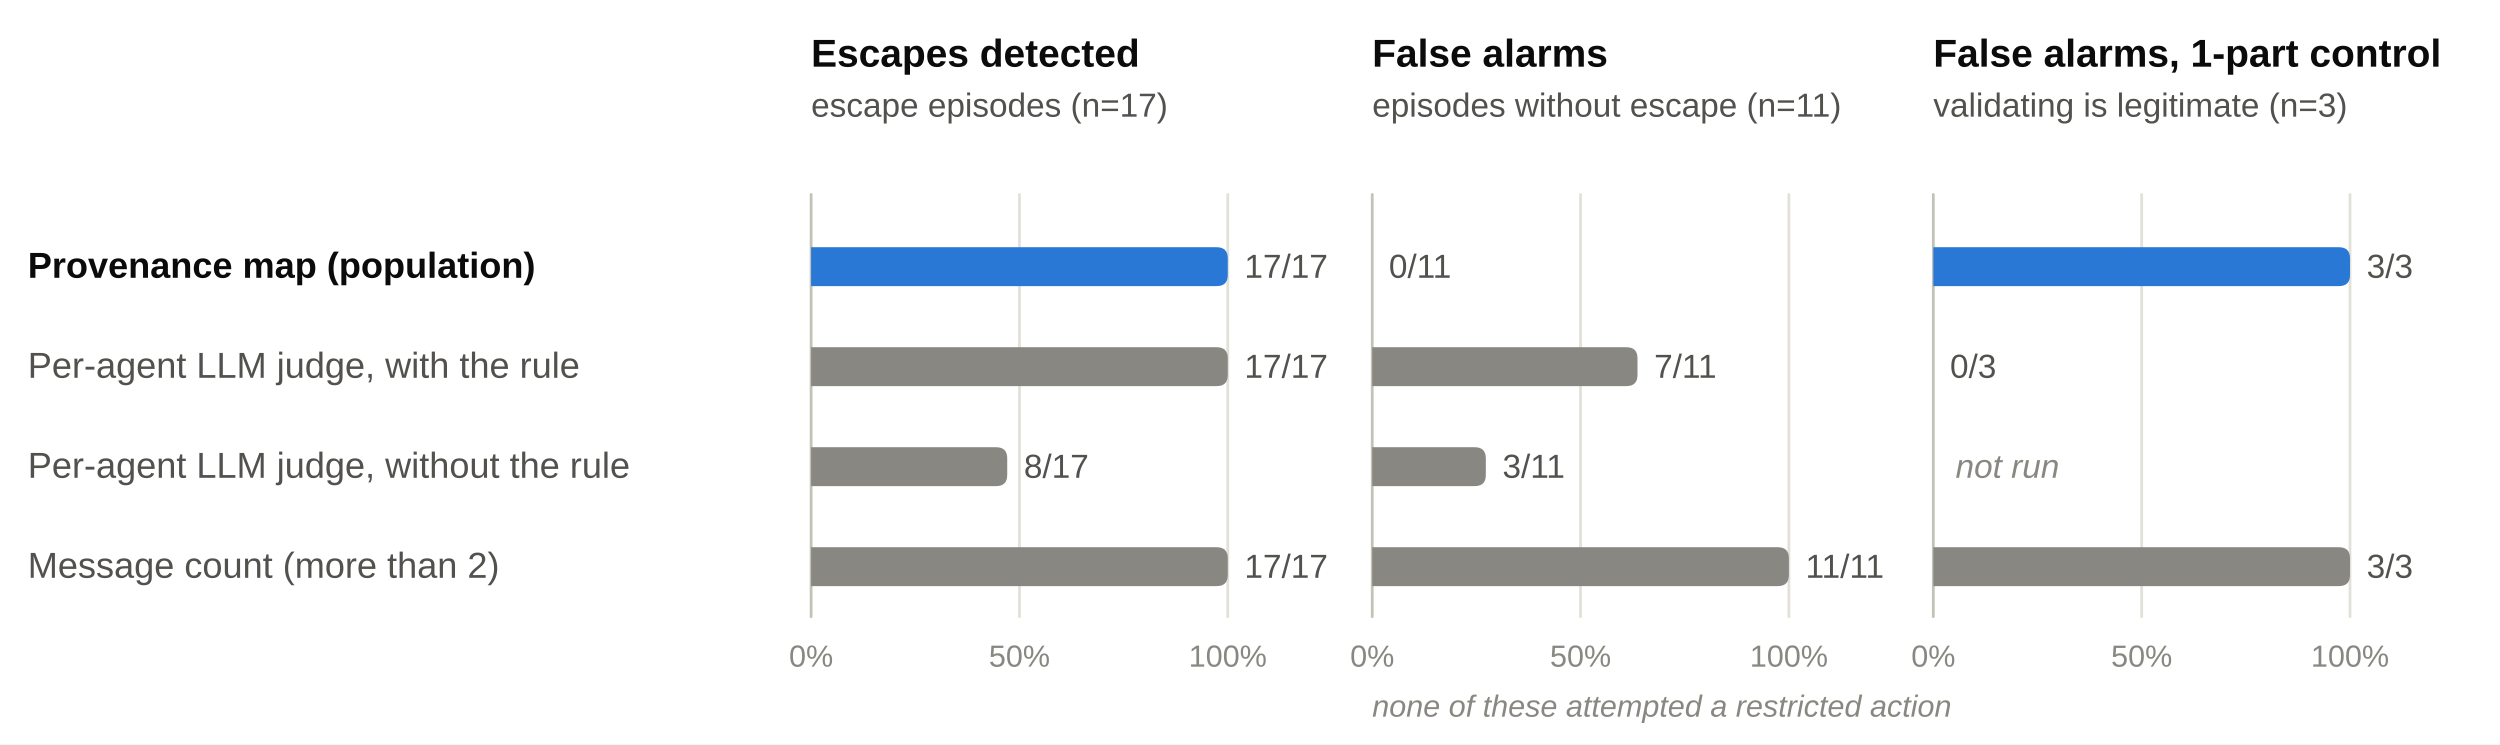
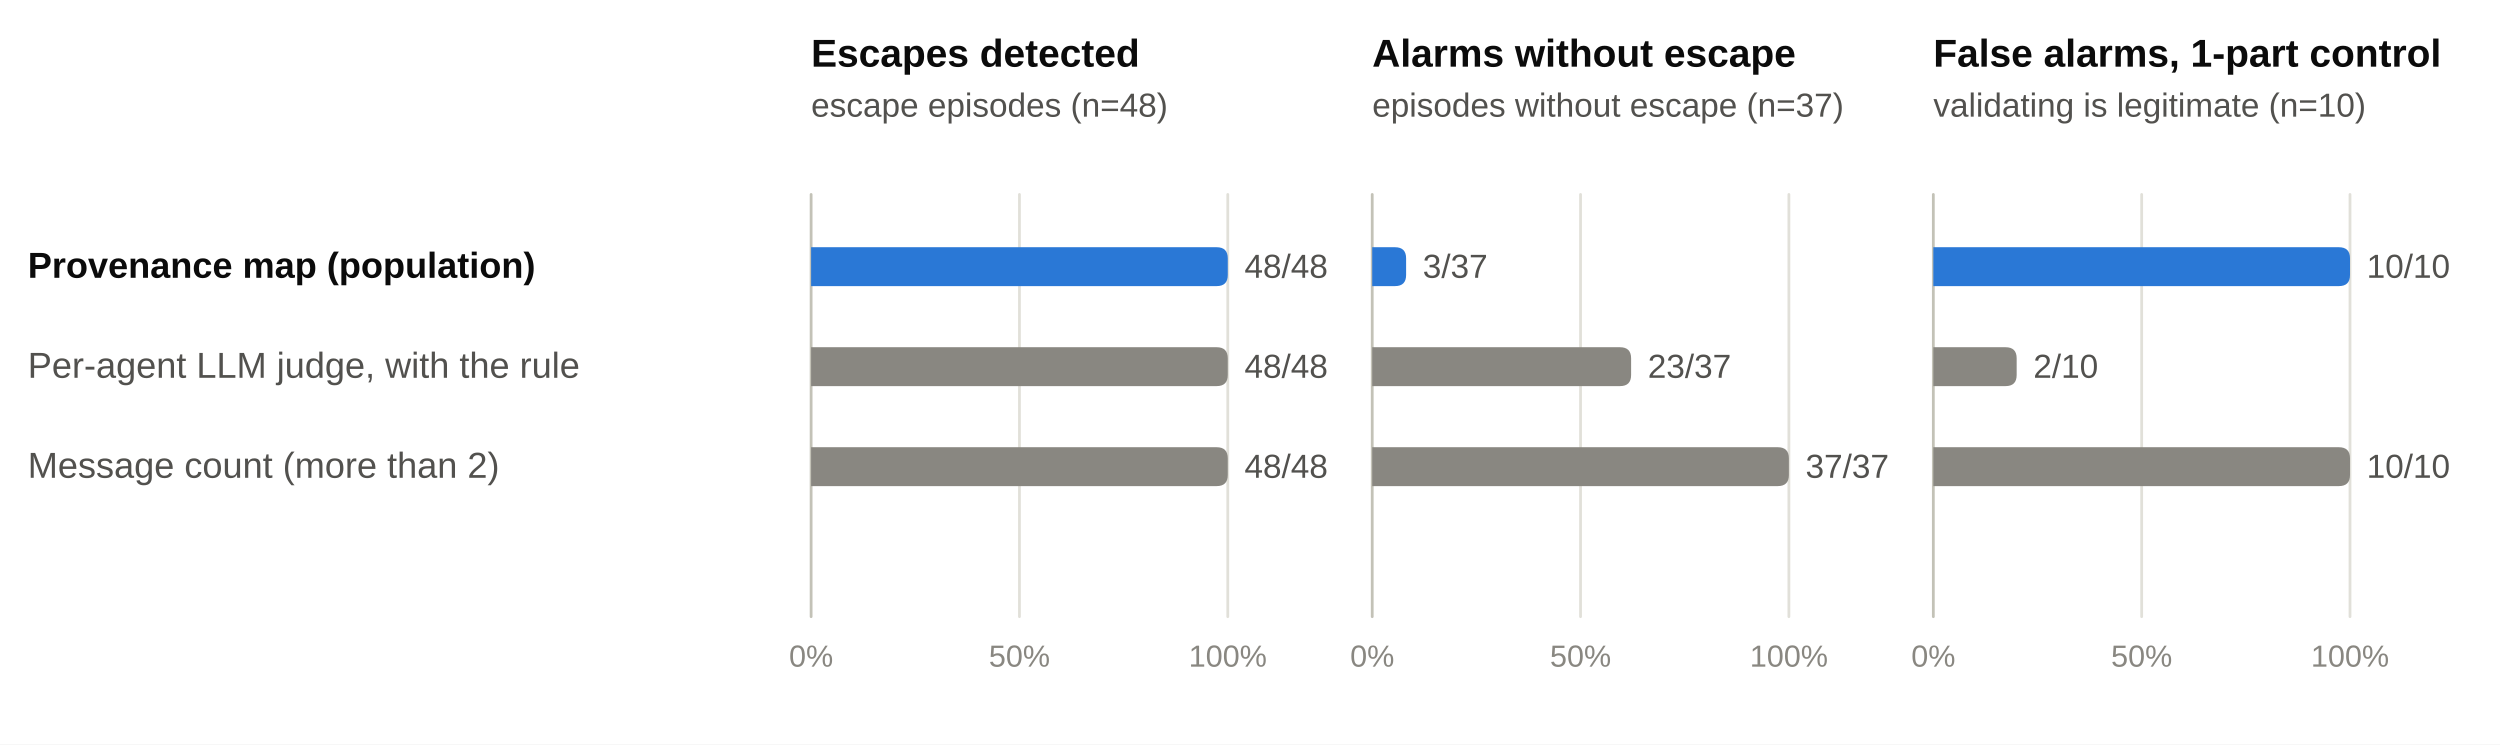
<svg xmlns="http://www.w3.org/2000/svg" width="900" height="268" viewBox="0 0 900 268" role="img" aria-label="Detection and false alarms by monitor">
  <rect width="900" height="268" fill="#ffffff" />
  <text x="10.0" y="100.0" font-family="'Segoe UI', Arial, Helvetica, sans-serif" font-size="13" font-weight="600" fill="#0b0b0b" text-anchor="start" xml:space="preserve">Provenance map (population)</text>
  <text x="10.0" y="136.0" font-family="'Segoe UI', Arial, Helvetica, sans-serif" font-size="13" font-weight="400" fill="#52514e" text-anchor="start" xml:space="preserve">Per-agent LLM judge, with the rule</text>
-   <text x="10.0" y="172.0" font-family="'Segoe UI', Arial, Helvetica, sans-serif" font-size="13" font-weight="400" fill="#52514e" text-anchor="start" xml:space="preserve">Per-agent LLM judge, without the rule</text>
-   <text x="10.0" y="208.0" font-family="'Segoe UI', Arial, Helvetica, sans-serif" font-size="13" font-weight="400" fill="#52514e" text-anchor="start" xml:space="preserve">Message count (more than 2)</text>
+   <text x="10.0" y="172.0" font-family="'Segoe UI', Arial, Helvetica, sans-serif" font-size="13" font-weight="400" fill="#52514e" text-anchor="start" xml:space="preserve">Message count (more than 2)</text>
  <text x="292.0" y="24.0" font-family="'Segoe UI', Arial, Helvetica, sans-serif" font-size="14" font-weight="600" fill="#0b0b0b" text-anchor="start" xml:space="preserve">Escapes detected</text>
-   <text x="292.0" y="42.0" font-family="'Segoe UI', Arial, Helvetica, sans-serif" font-size="12" font-weight="400" fill="#52514e" text-anchor="start" xml:space="preserve">escape episodes (n=17)</text>
+   <text x="292.0" y="42.0" font-family="'Segoe UI', Arial, Helvetica, sans-serif" font-size="12" font-weight="400" fill="#52514e" text-anchor="start" xml:space="preserve">escape episodes (n=48)</text>
  <line x1="292.0" y1="70.0" x2="292.0" y2="222.0" stroke="#c3c2b7" stroke-width="1" stroke-linecap="round" />
  <text x="292.0" y="240.0" font-family="'Segoe UI', Arial, Helvetica, sans-serif" font-size="11" font-weight="400" fill="#898781" text-anchor="middle" xml:space="preserve">0%</text>
  <text x="367.0" y="240.0" font-family="'Segoe UI', Arial, Helvetica, sans-serif" font-size="11" font-weight="400" fill="#898781" text-anchor="middle" xml:space="preserve">50%</text>
  <line x1="367.0" y1="70.0" x2="367.0" y2="222.0" stroke="#e1e0d9" stroke-width="1" stroke-linecap="round" />
  <text x="442.0" y="240.0" font-family="'Segoe UI', Arial, Helvetica, sans-serif" font-size="11" font-weight="400" fill="#898781" text-anchor="middle" xml:space="preserve">100%</text>
  <line x1="442.0" y1="70.0" x2="442.0" y2="222.0" stroke="#e1e0d9" stroke-width="1" stroke-linecap="round" />
  <path d="M292.0,89.0 H438.0 Q442.0,89.0 442.0,93.0 V99.0 Q442.0,103.0 438.0,103.0 H292.0 Z" fill="#2a78d6" />
-   <text x="448.0" y="100.0" font-family="'Segoe UI', Arial, Helvetica, sans-serif" font-size="12" font-weight="400" fill="#52514e" text-anchor="start" xml:space="preserve">17/17</text>
+   <text x="448.0" y="100.0" font-family="'Segoe UI', Arial, Helvetica, sans-serif" font-size="12" font-weight="400" fill="#52514e" text-anchor="start" xml:space="preserve">48/48</text>
  <path d="M292.0,125.0 H438.0 Q442.0,125.0 442.0,129.0 V135.0 Q442.0,139.0 438.0,139.0 H292.0 Z" fill="#898781" />
-   <text x="448.0" y="136.0" font-family="'Segoe UI', Arial, Helvetica, sans-serif" font-size="12" font-weight="400" fill="#52514e" text-anchor="start" xml:space="preserve">17/17</text>
-   <path d="M292.0,161.0 H358.6 Q362.6,161.0 362.6,165.0 V171.0 Q362.6,175.0 358.6,175.0 H292.0 Z" fill="#898781" />
-   <text x="368.6" y="172.0" font-family="'Segoe UI', Arial, Helvetica, sans-serif" font-size="12" font-weight="400" fill="#52514e" text-anchor="start" xml:space="preserve">8/17</text>
-   <path d="M292.0,197.0 H438.0 Q442.0,197.0 442.0,201.0 V207.0 Q442.0,211.0 438.0,211.0 H292.0 Z" fill="#898781" />
-   <text x="448.0" y="208.0" font-family="'Segoe UI', Arial, Helvetica, sans-serif" font-size="12" font-weight="400" fill="#52514e" text-anchor="start" xml:space="preserve">17/17</text>
-   <text x="494.0" y="24.0" font-family="'Segoe UI', Arial, Helvetica, sans-serif" font-size="14" font-weight="600" fill="#0b0b0b" text-anchor="start" xml:space="preserve">False alarms</text>
-   <text x="494.0" y="42.0" font-family="'Segoe UI', Arial, Helvetica, sans-serif" font-size="12" font-weight="400" fill="#52514e" text-anchor="start" xml:space="preserve">episodes without escape (n=11)</text>
+   <text x="448.0" y="136.0" font-family="'Segoe UI', Arial, Helvetica, sans-serif" font-size="12" font-weight="400" fill="#52514e" text-anchor="start" xml:space="preserve">48/48</text>
+   <path d="M292.0,161.0 H438.0 Q442.0,161.0 442.0,165.0 V171.0 Q442.0,175.0 438.0,175.0 H292.0 Z" fill="#898781" />
+   <text x="448.0" y="172.0" font-family="'Segoe UI', Arial, Helvetica, sans-serif" font-size="12" font-weight="400" fill="#52514e" text-anchor="start" xml:space="preserve">48/48</text>
+   <text x="494.0" y="24.0" font-family="'Segoe UI', Arial, Helvetica, sans-serif" font-size="14" font-weight="600" fill="#0b0b0b" text-anchor="start" xml:space="preserve">Alarms without escape</text>
+   <text x="494.0" y="42.0" font-family="'Segoe UI', Arial, Helvetica, sans-serif" font-size="12" font-weight="400" fill="#52514e" text-anchor="start" xml:space="preserve">episodes without escape (n=37)</text>
  <line x1="494.0" y1="70.0" x2="494.0" y2="222.0" stroke="#c3c2b7" stroke-width="1" stroke-linecap="round" />
  <text x="494.0" y="240.0" font-family="'Segoe UI', Arial, Helvetica, sans-serif" font-size="11" font-weight="400" fill="#898781" text-anchor="middle" xml:space="preserve">0%</text>
  <text x="569.0" y="240.0" font-family="'Segoe UI', Arial, Helvetica, sans-serif" font-size="11" font-weight="400" fill="#898781" text-anchor="middle" xml:space="preserve">50%</text>
  <line x1="569.0" y1="70.0" x2="569.0" y2="222.0" stroke="#e1e0d9" stroke-width="1" stroke-linecap="round" />
  <text x="644.0" y="240.0" font-family="'Segoe UI', Arial, Helvetica, sans-serif" font-size="11" font-weight="400" fill="#898781" text-anchor="middle" xml:space="preserve">100%</text>
  <line x1="644.0" y1="70.0" x2="644.0" y2="222.0" stroke="#e1e0d9" stroke-width="1" stroke-linecap="round" />
-   <text x="500.0" y="100.0" font-family="'Segoe UI', Arial, Helvetica, sans-serif" font-size="12" font-weight="400" fill="#52514e" text-anchor="start" xml:space="preserve">0/11</text>
-   <path d="M494.0,125.0 H585.5 Q589.5,125.0 589.5,129.0 V135.0 Q589.5,139.0 585.5,139.0 H494.0 Z" fill="#898781" />
-   <text x="595.5" y="136.0" font-family="'Segoe UI', Arial, Helvetica, sans-serif" font-size="12" font-weight="400" fill="#52514e" text-anchor="start" xml:space="preserve">7/11</text>
-   <path d="M494.0,161.0 H530.9 Q534.9,161.0 534.9,165.0 V171.0 Q534.9,175.0 530.9,175.0 H494.0 Z" fill="#898781" />
-   <text x="540.9" y="172.0" font-family="'Segoe UI', Arial, Helvetica, sans-serif" font-size="12" font-weight="400" fill="#52514e" text-anchor="start" xml:space="preserve">3/11</text>
-   <path d="M494.0,197.0 H640.0 Q644.0,197.0 644.0,201.0 V207.0 Q644.0,211.0 640.0,211.0 H494.0 Z" fill="#898781" />
-   <text x="650.0" y="208.0" font-family="'Segoe UI', Arial, Helvetica, sans-serif" font-size="12" font-weight="400" fill="#52514e" text-anchor="start" xml:space="preserve">11/11</text>
+   <path d="M494.0,89.0 H502.2 Q506.2,89.0 506.2,93.0 V99.0 Q506.2,103.0 502.2,103.0 H494.0 Z" fill="#2a78d6" />
+   <text x="512.2" y="100.0" font-family="'Segoe UI', Arial, Helvetica, sans-serif" font-size="12" font-weight="400" fill="#52514e" text-anchor="start" xml:space="preserve">3/37</text>
+   <path d="M494.0,125.0 H583.2 Q587.2,125.0 587.2,129.0 V135.0 Q587.2,139.0 583.2,139.0 H494.0 Z" fill="#898781" />
+   <text x="593.2" y="136.0" font-family="'Segoe UI', Arial, Helvetica, sans-serif" font-size="12" font-weight="400" fill="#52514e" text-anchor="start" xml:space="preserve">23/37</text>
+   <path d="M494.0,161.0 H640.0 Q644.0,161.0 644.0,165.0 V171.0 Q644.0,175.0 640.0,175.0 H494.0 Z" fill="#898781" />
+   <text x="650.0" y="172.0" font-family="'Segoe UI', Arial, Helvetica, sans-serif" font-size="12" font-weight="400" fill="#52514e" text-anchor="start" xml:space="preserve">37/37</text>
  <text x="696.0" y="24.0" font-family="'Segoe UI', Arial, Helvetica, sans-serif" font-size="14" font-weight="600" fill="#0b0b0b" text-anchor="start" xml:space="preserve">False alarms, 1-part control</text>
-   <text x="696.0" y="42.0" font-family="'Segoe UI', Arial, Helvetica, sans-serif" font-size="12" font-weight="400" fill="#52514e" text-anchor="start" xml:space="preserve">validating is legitimate (n=3)</text>
+   <text x="696.0" y="42.0" font-family="'Segoe UI', Arial, Helvetica, sans-serif" font-size="12" font-weight="400" fill="#52514e" text-anchor="start" xml:space="preserve">validating is legitimate (n=10)</text>
  <line x1="696.0" y1="70.0" x2="696.0" y2="222.0" stroke="#c3c2b7" stroke-width="1" stroke-linecap="round" />
  <text x="696.0" y="240.0" font-family="'Segoe UI', Arial, Helvetica, sans-serif" font-size="11" font-weight="400" fill="#898781" text-anchor="middle" xml:space="preserve">0%</text>
  <text x="771.0" y="240.0" font-family="'Segoe UI', Arial, Helvetica, sans-serif" font-size="11" font-weight="400" fill="#898781" text-anchor="middle" xml:space="preserve">50%</text>
  <line x1="771.0" y1="70.0" x2="771.0" y2="222.0" stroke="#e1e0d9" stroke-width="1" stroke-linecap="round" />
  <text x="846.0" y="240.0" font-family="'Segoe UI', Arial, Helvetica, sans-serif" font-size="11" font-weight="400" fill="#898781" text-anchor="middle" xml:space="preserve">100%</text>
  <line x1="846.0" y1="70.0" x2="846.0" y2="222.0" stroke="#e1e0d9" stroke-width="1" stroke-linecap="round" />
  <path d="M696.0,89.0 H842.0 Q846.0,89.0 846.0,93.0 V99.0 Q846.0,103.0 842.0,103.0 H696.0 Z" fill="#2a78d6" />
-   <text x="852.0" y="100.0" font-family="'Segoe UI', Arial, Helvetica, sans-serif" font-size="12" font-weight="400" fill="#52514e" text-anchor="start" xml:space="preserve">3/3</text>
-   <text x="702.0" y="136.0" font-family="'Segoe UI', Arial, Helvetica, sans-serif" font-size="12" font-weight="400" fill="#52514e" text-anchor="start" xml:space="preserve">0/3</text>
-   <text x="704.0" y="172.0" font-family="'Segoe UI', Arial, Helvetica, sans-serif" font-size="12" font-weight="400" fill="#898781" text-anchor="start" xml:space="preserve" font-style="italic">not run</text>
-   <path d="M696.0,197.0 H842.0 Q846.0,197.0 846.0,201.0 V207.0 Q846.0,211.0 842.0,211.0 H696.0 Z" fill="#898781" />
-   <text x="852.0" y="208.0" font-family="'Segoe UI', Arial, Helvetica, sans-serif" font-size="12" font-weight="400" fill="#52514e" text-anchor="start" xml:space="preserve">3/3</text>
-   <text x="494.0" y="258.0" font-family="'Segoe UI', Arial, Helvetica, sans-serif" font-size="11" font-weight="400" fill="#898781" text-anchor="start" xml:space="preserve" font-style="italic">none of these attempted a restricted action</text>
+   <text x="852.0" y="100.0" font-family="'Segoe UI', Arial, Helvetica, sans-serif" font-size="12" font-weight="400" fill="#52514e" text-anchor="start" xml:space="preserve">10/10</text>
+   <path d="M696.0,125.0 H722.0 Q726.0,125.0 726.0,129.0 V135.0 Q726.0,139.0 722.0,139.0 H696.0 Z" fill="#898781" />
+   <text x="732.0" y="136.0" font-family="'Segoe UI', Arial, Helvetica, sans-serif" font-size="12" font-weight="400" fill="#52514e" text-anchor="start" xml:space="preserve">2/10</text>
+   <path d="M696.0,161.0 H842.0 Q846.0,161.0 846.0,165.0 V171.0 Q846.0,175.0 842.0,175.0 H696.0 Z" fill="#898781" />
+   <text x="852.0" y="172.0" font-family="'Segoe UI', Arial, Helvetica, sans-serif" font-size="12" font-weight="400" fill="#52514e" text-anchor="start" xml:space="preserve">10/10</text>
</svg>
